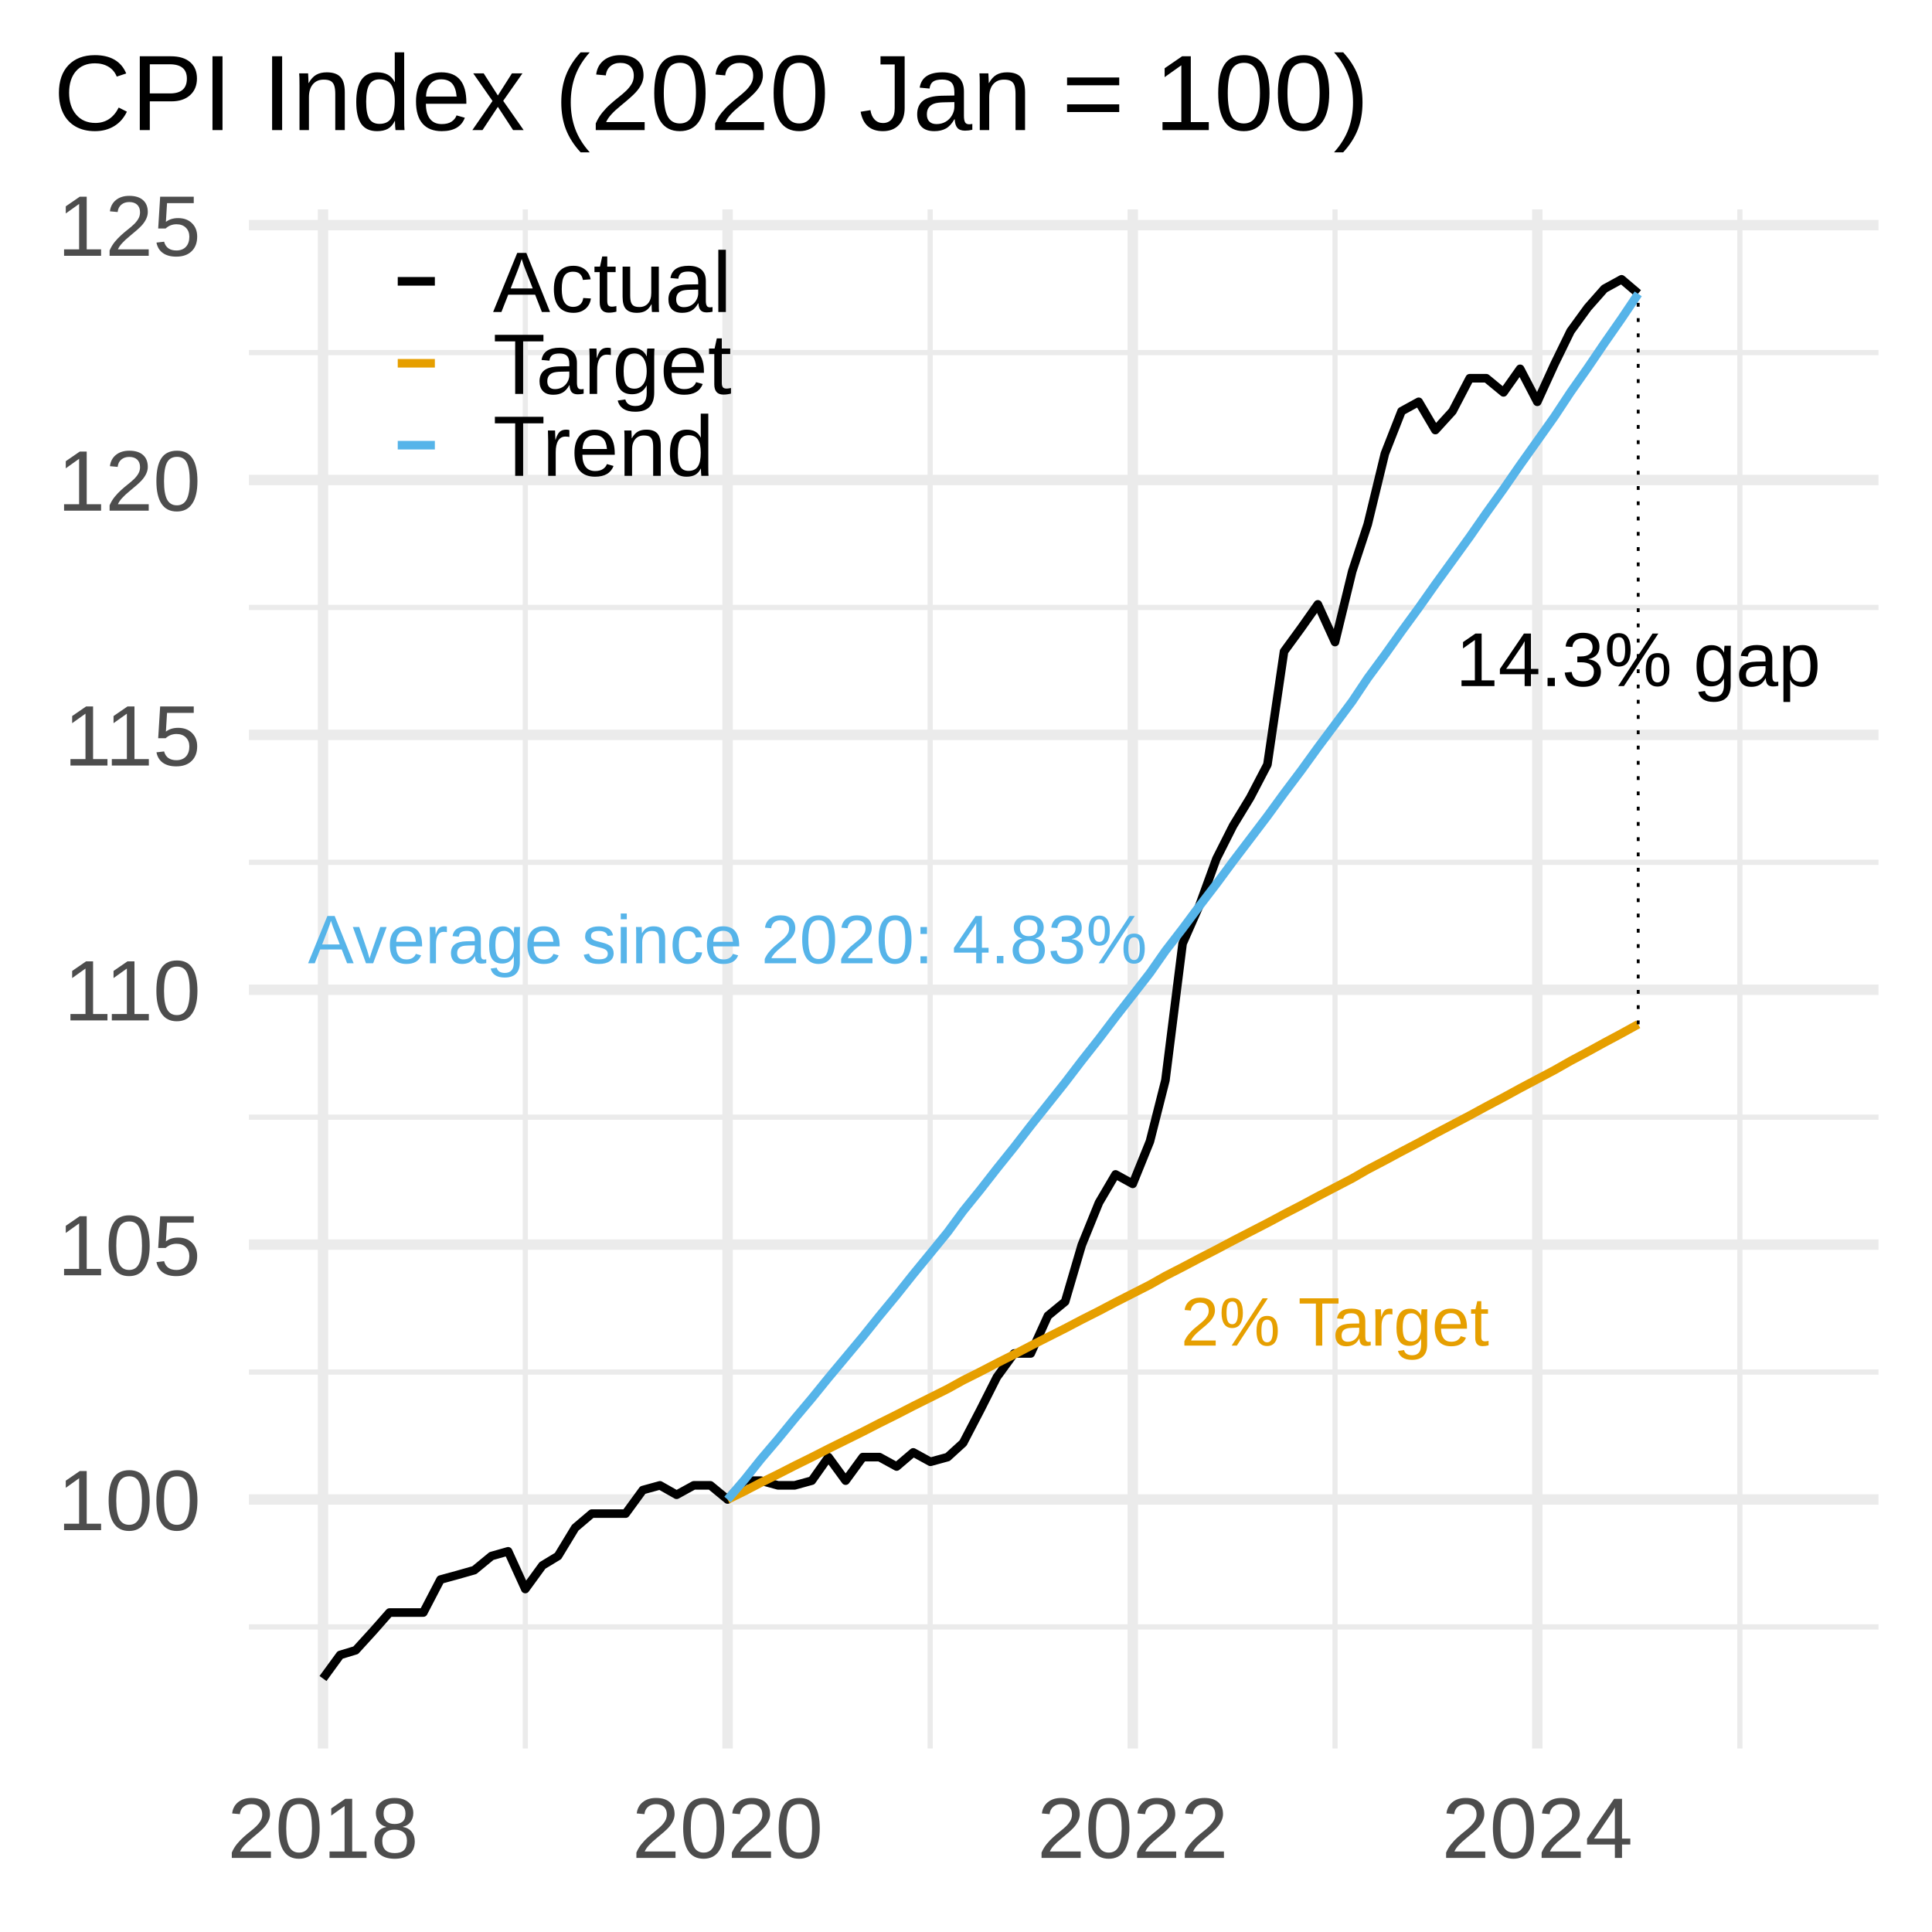
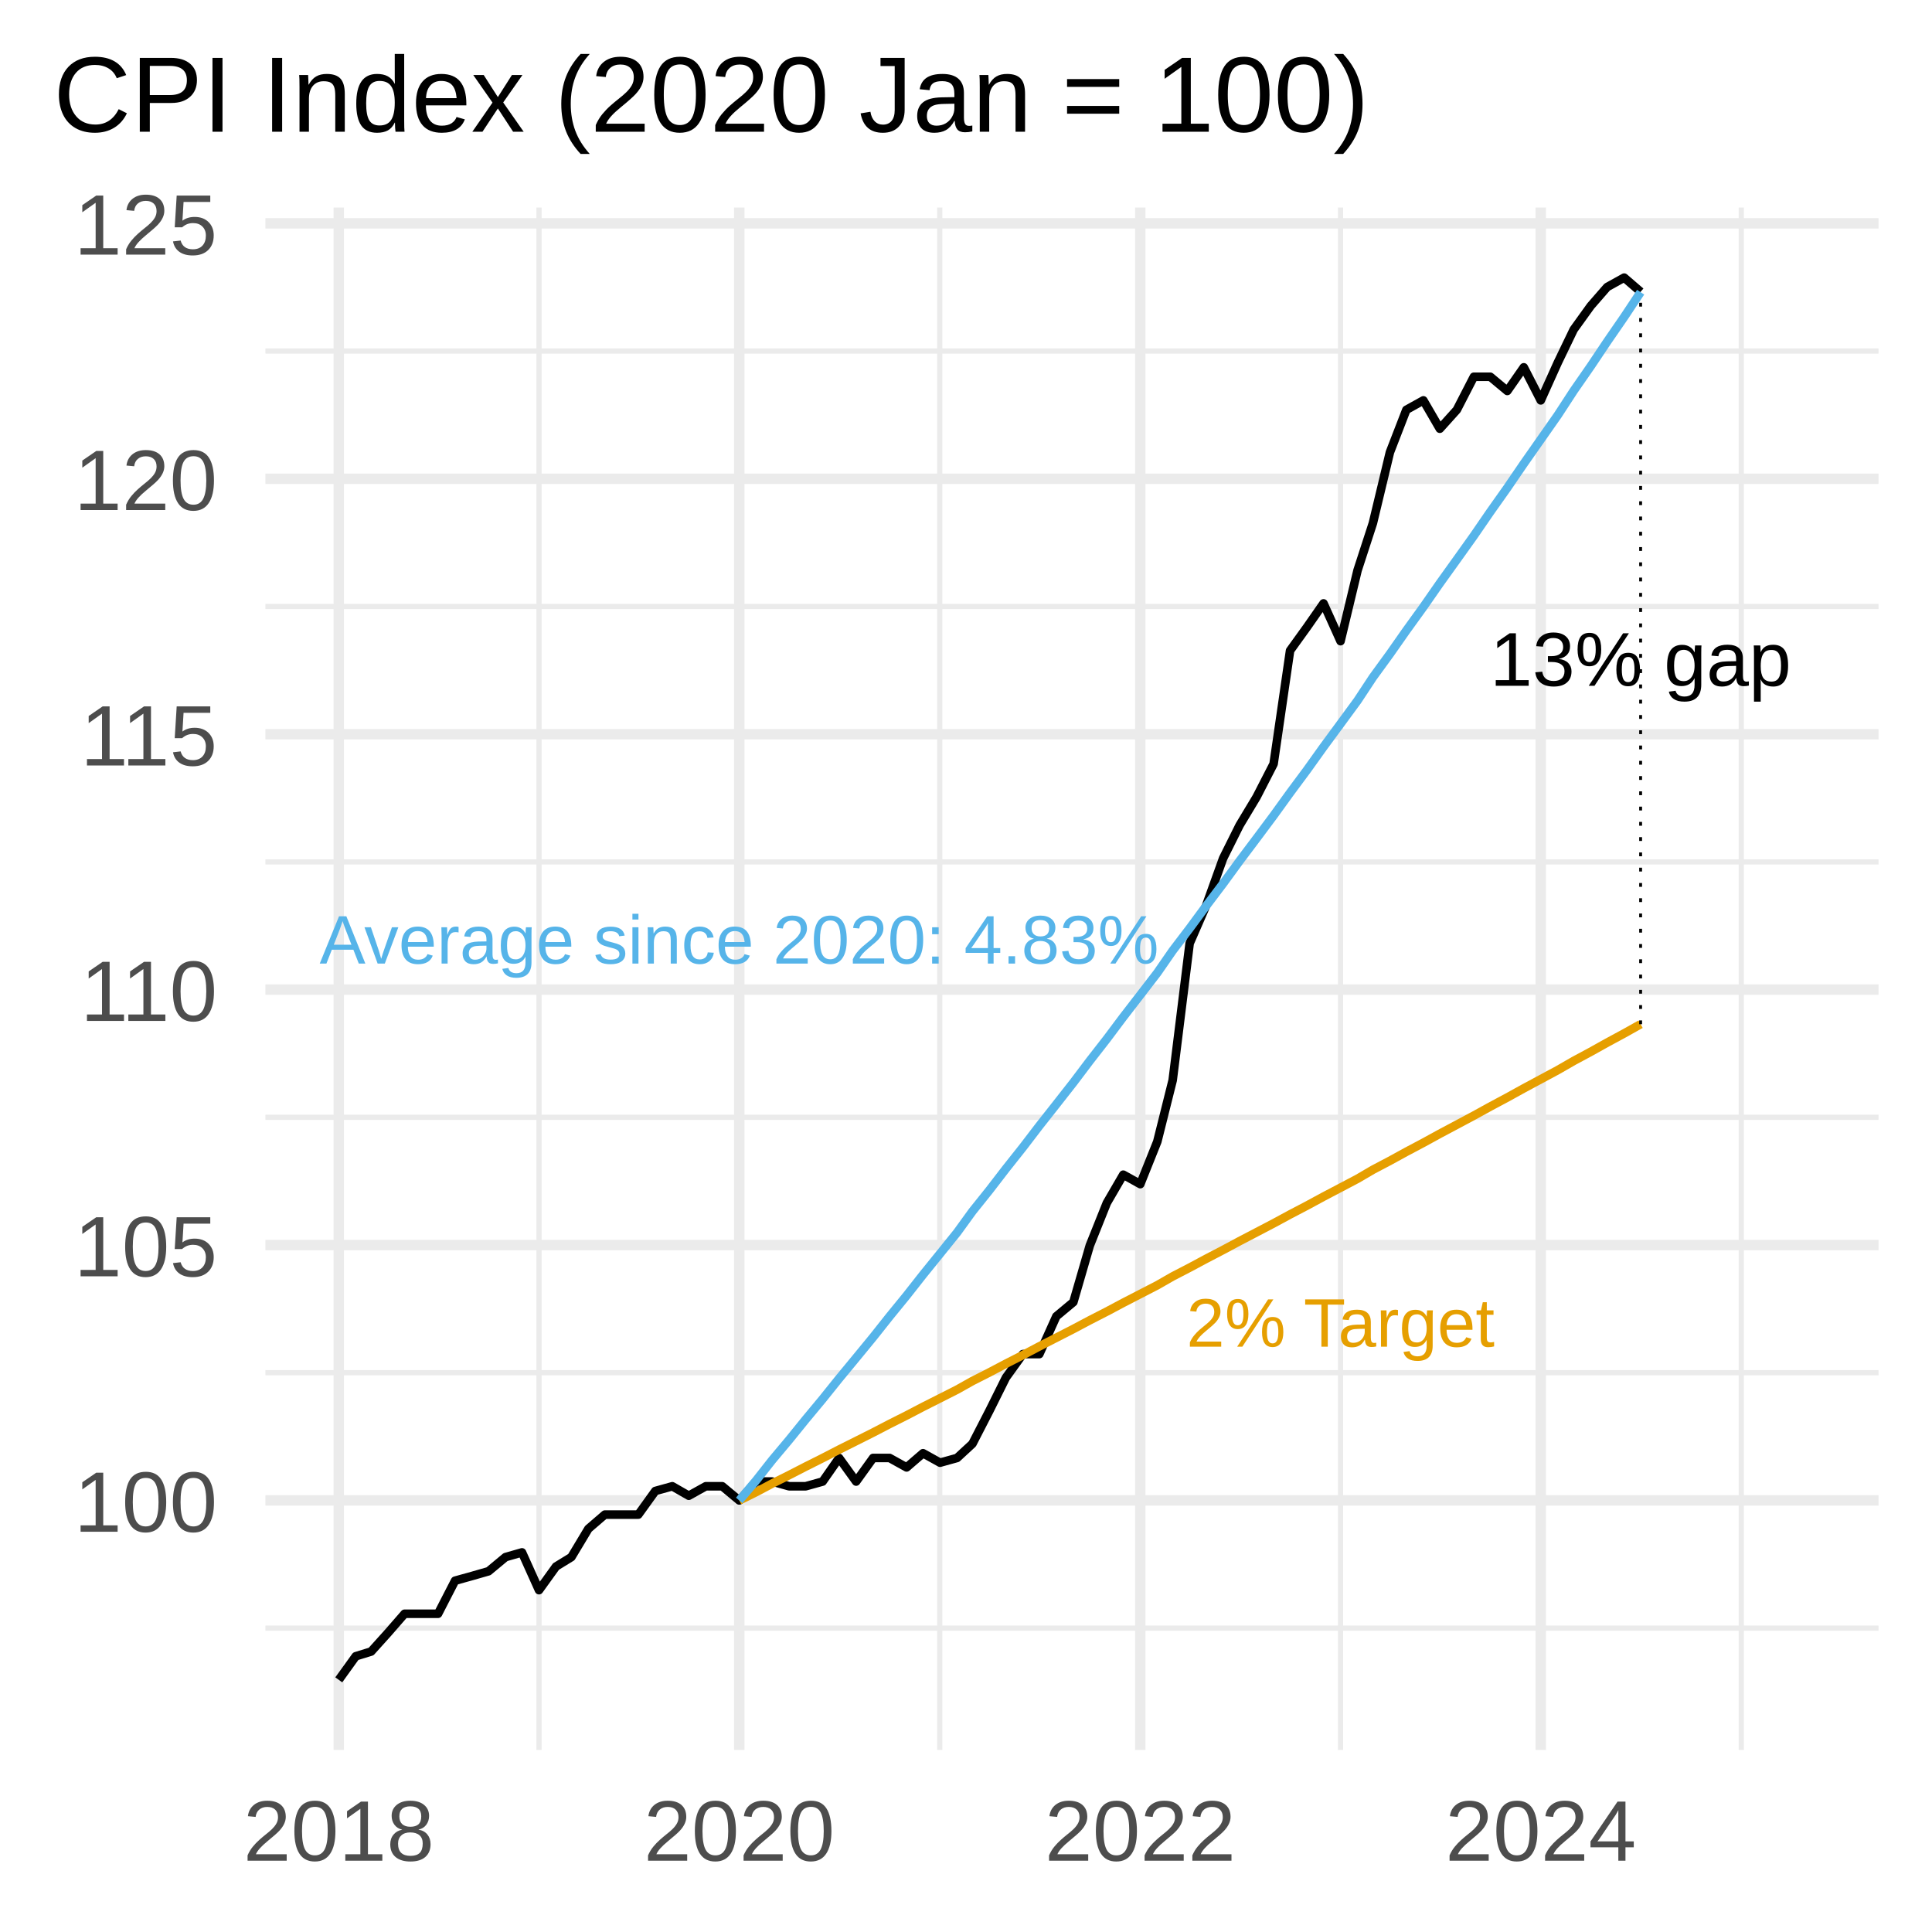
<svg xmlns="http://www.w3.org/2000/svg" class="svglite" width="720.00pt" height="720.00pt" viewBox="0 0 720.00 720.00">
  <defs>
    <style type="text/css">
    .svglite line, .svglite polyline, .svglite polygon, .svglite path, .svglite rect, .svglite circle {
      fill: none;
      stroke: #000000;
      stroke-linecap: round;
      stroke-linejoin: round;
      stroke-miterlimit: 10.00;
    }
    .svglite text {
      white-space: pre;
    }
  </style>
  </defs>
  <rect width="100%" height="100%" style="stroke: none; fill: #FFFFFF;" />
  <defs>
    <clipPath id="cpMC4wMHw3MjAuMDB8MC4wMHw3MjAuMDA=">
      <rect x="0.00" y="0.00" width="720.00" height="720.00" />
    </clipPath>
  </defs>
  <g clip-path="url(#cpMC4wMHw3MjAuMDB8MC4wMHw3MjAuMDA=)">
</g>
  <defs>
-     <clipPath id="cpOTIuNzd8NzAwLjA3fDc4LjAyfDY1MS42MQ==">
-       <rect x="92.77" y="78.02" width="607.31" height="573.59" />
+     <clipPath id="cpOTguOTJ8NzAwLjA3fDc3LjMzfDY1Mi4xNg==">
+       <rect x="98.92" y="77.33" width="601.15" height="574.83" />
    </clipPath>
  </defs>
-   <g clip-path="url(#cpOTIuNzd8NzAwLjA3fDc4LjAyfDY1MS42MQ==)">
-     <polyline points="92.77,606.31 700.07,606.31 " style="stroke-width: 1.94; stroke: #EBEBEB; stroke-linecap: butt;" />
-     <polyline points="92.77,511.33 700.07,511.33 " style="stroke-width: 1.94; stroke: #EBEBEB; stroke-linecap: butt;" />
-     <polyline points="92.77,416.34 700.07,416.34 " style="stroke-width: 1.94; stroke: #EBEBEB; stroke-linecap: butt;" />
-     <polyline points="92.77,321.36 700.07,321.36 " style="stroke-width: 1.94; stroke: #EBEBEB; stroke-linecap: butt;" />
-     <polyline points="92.77,226.37 700.07,226.37 " style="stroke-width: 1.94; stroke: #EBEBEB; stroke-linecap: butt;" />
-     <polyline points="92.77,131.39 700.07,131.39 " style="stroke-width: 1.94; stroke: #EBEBEB; stroke-linecap: butt;" />
-     <polyline points="195.76,651.61 195.76,78.02 " style="stroke-width: 1.94; stroke: #EBEBEB; stroke-linecap: butt;" />
-     <polyline points="346.64,651.61 346.64,78.02 " style="stroke-width: 1.94; stroke: #EBEBEB; stroke-linecap: butt;" />
-     <polyline points="497.52,651.61 497.52,78.02 " style="stroke-width: 1.94; stroke: #EBEBEB; stroke-linecap: butt;" />
-     <polyline points="648.41,651.61 648.41,78.02 " style="stroke-width: 1.94; stroke: #EBEBEB; stroke-linecap: butt;" />
-     <polyline points="92.77,558.82 700.07,558.82 " style="stroke-width: 3.88; stroke: #EBEBEB; stroke-linecap: butt;" />
-     <polyline points="92.77,463.83 700.07,463.83 " style="stroke-width: 3.88; stroke: #EBEBEB; stroke-linecap: butt;" />
-     <polyline points="92.77,368.85 700.07,368.85 " style="stroke-width: 3.88; stroke: #EBEBEB; stroke-linecap: butt;" />
-     <polyline points="92.77,273.87 700.07,273.87 " style="stroke-width: 3.88; stroke: #EBEBEB; stroke-linecap: butt;" />
-     <polyline points="92.77,178.88 700.07,178.88 " style="stroke-width: 3.88; stroke: #EBEBEB; stroke-linecap: butt;" />
-     <polyline points="92.77,83.90 700.07,83.90 " style="stroke-width: 3.88; stroke: #EBEBEB; stroke-linecap: butt;" />
-     <polyline points="120.37,651.61 120.37,78.02 " style="stroke-width: 3.88; stroke: #EBEBEB; stroke-linecap: butt;" />
-     <polyline points="271.15,651.61 271.15,78.02 " style="stroke-width: 3.88; stroke: #EBEBEB; stroke-linecap: butt;" />
-     <polyline points="422.14,651.61 422.14,78.02 " style="stroke-width: 3.88; stroke: #EBEBEB; stroke-linecap: butt;" />
-     <polyline points="572.91,651.61 572.91,78.02 " style="stroke-width: 3.88; stroke: #EBEBEB; stroke-linecap: butt;" />
-     <polyline points="120.37,625.53 126.77,616.76 132.56,615.00 138.96,607.98 145.16,600.95 151.56,600.95 157.76,600.95 164.16,588.66 170.56,586.91 176.76,585.15 183.16,579.89 189.36,578.13 195.76,592.18 202.16,583.40 207.95,579.89 214.35,569.35 220.55,564.08 226.95,564.08 233.14,564.08 239.55,555.31 245.95,553.55 252.15,557.06 258.55,553.55 264.75,553.55 271.15,558.82 277.55,551.79 283.54,551.79 289.95,553.55 296.14,553.55 302.54,551.79 308.74,543.02 315.14,551.79 321.55,543.02 327.74,543.02 334.15,546.53 340.34,541.26 346.75,544.77 353.15,543.02 358.93,537.75 365.33,525.46 371.53,513.17 377.93,504.39 384.13,504.39 390.53,490.35 396.94,485.08 403.13,464.01 409.54,448.21 415.73,437.67 422.14,441.19 428.54,425.38 434.32,402.56 440.72,351.64 446.92,337.60 453.32,320.04 459.52,307.75 465.92,297.22 472.33,284.93 478.52,242.79 484.93,234.01 491.12,225.23 497.52,239.28 503.93,212.94 509.71,195.39 516.11,169.05 522.31,153.25 528.71,149.74 534.91,160.27 541.31,153.25 547.72,140.96 553.91,140.96 560.31,146.23 566.51,137.45 572.91,149.74 579.32,135.69 585.31,123.40 591.71,114.62 597.91,107.60 604.31,104.09 610.51,109.36 " style="stroke-width: 3.20; stroke-linecap: butt;" />
-     <polyline points="271.15,558.82 277.55,555.68 283.54,552.54 289.95,549.39 296.14,546.23 302.54,543.07 308.74,539.91 315.14,536.74 321.55,533.57 327.74,530.39 334.15,527.20 340.34,524.01 346.75,520.81 353.15,517.61 358.93,514.41 365.33,511.20 371.53,507.98 377.93,504.76 384.13,501.53 390.53,498.30 396.94,495.06 403.13,491.81 409.54,488.57 415.73,485.31 422.14,482.05 428.54,478.79 434.32,475.52 440.72,472.24 446.92,468.96 453.32,465.67 459.52,462.38 465.92,459.08 472.33,455.78 478.52,452.47 484.93,449.16 491.12,445.84 497.52,442.51 503.93,439.18 509.71,435.85 516.11,432.50 522.31,429.16 528.71,425.81 534.91,422.45 541.31,419.08 547.72,415.71 553.91,412.34 560.31,408.96 566.51,405.57 572.91,402.18 579.32,398.79 585.31,395.38 591.71,391.97 597.91,388.56 604.31,385.14 610.51,381.72 " style="stroke-width: 3.20; stroke: #E69F00; stroke-linecap: butt;" />
-     <polyline points="271.15,558.82 277.55,551.33 283.54,543.82 289.95,536.28 296.14,528.71 302.54,521.11 308.74,513.47 315.14,505.81 321.55,498.12 327.74,490.40 334.15,482.64 340.34,474.86 346.75,467.05 353.15,459.20 358.93,451.33 365.33,443.42 371.53,435.48 377.93,427.51 384.13,419.51 390.53,411.48 396.94,403.42 403.13,395.32 409.54,387.19 415.73,379.04 422.14,370.84 428.54,362.62 434.32,354.36 440.72,346.08 446.92,337.75 453.32,329.40 459.52,321.01 465.92,312.59 472.33,304.14 478.52,295.65 484.93,287.13 491.12,278.58 497.52,269.99 503.93,261.37 509.71,252.72 516.11,244.03 522.31,235.31 528.71,226.55 534.91,217.76 541.31,208.93 547.72,200.07 553.91,191.17 560.31,182.24 566.51,173.27 572.91,164.27 579.32,155.23 585.31,146.16 591.71,137.05 597.91,127.91 604.31,118.73 610.51,109.51 " style="stroke-width: 3.20; stroke: #56B4E9; stroke-linecap: butt;" />
-     <text x="497.52" y="501.47" text-anchor="middle" style="font-size: 25.61px;fill: #E69F00; font-family: &quot;Arial&quot;;" textLength="121.13px" lengthAdjust="spacingAndGlyphs">2% Target</text>
-     <text x="271.15" y="358.99" text-anchor="middle" style="font-size: 25.61px;fill: #56B4E9; font-family: &quot;Arial&quot;;" textLength="317.71px" lengthAdjust="spacingAndGlyphs">Average since 2020: 4.83%</text>
-     <line x1="610.51" y1="381.72" x2="610.51" y2="109.36" style="stroke-width: 1.07; stroke-dasharray: 1.42,4.27; stroke-linecap: butt;" />
-     <text x="610.51" y="255.69" text-anchor="middle" style="font-size: 28.45px; font-family: &quot;Arial&quot;;" textLength="138.38px" lengthAdjust="spacingAndGlyphs">14.3% gap</text>
+   <g clip-path="url(#cpOTguOTJ8NzAwLjA3fDc3LjMzfDY1Mi4xNg==)">
+     <polyline points="98.92,606.77 700.07,606.77 " style="stroke-width: 1.94; stroke: #EBEBEB; stroke-linecap: butt;" />
+     <polyline points="98.92,511.58 700.07,511.58 " style="stroke-width: 1.94; stroke: #EBEBEB; stroke-linecap: butt;" />
+     <polyline points="98.92,416.39 700.07,416.39 " style="stroke-width: 1.94; stroke: #EBEBEB; stroke-linecap: butt;" />
+     <polyline points="98.92,321.20 700.07,321.20 " style="stroke-width: 1.94; stroke: #EBEBEB; stroke-linecap: butt;" />
+     <polyline points="98.92,226.01 700.07,226.01 " style="stroke-width: 1.94; stroke: #EBEBEB; stroke-linecap: butt;" />
+     <polyline points="98.92,130.82 700.07,130.82 " style="stroke-width: 1.94; stroke: #EBEBEB; stroke-linecap: butt;" />
+     <polyline points="200.87,652.16 200.87,77.33 " style="stroke-width: 1.94; stroke: #EBEBEB; stroke-linecap: butt;" />
+     <polyline points="350.22,652.16 350.22,77.33 " style="stroke-width: 1.94; stroke: #EBEBEB; stroke-linecap: butt;" />
+     <polyline points="499.58,652.16 499.58,77.33 " style="stroke-width: 1.94; stroke: #EBEBEB; stroke-linecap: butt;" />
+     <polyline points="648.93,652.16 648.93,77.33 " style="stroke-width: 1.94; stroke: #EBEBEB; stroke-linecap: butt;" />
+     <polyline points="98.92,559.17 700.07,559.17 " style="stroke-width: 3.88; stroke: #EBEBEB; stroke-linecap: butt;" />
+     <polyline points="98.92,463.98 700.07,463.98 " style="stroke-width: 3.88; stroke: #EBEBEB; stroke-linecap: butt;" />
+     <polyline points="98.92,368.79 700.07,368.79 " style="stroke-width: 3.88; stroke: #EBEBEB; stroke-linecap: butt;" />
+     <polyline points="98.92,273.61 700.07,273.61 " style="stroke-width: 3.88; stroke: #EBEBEB; stroke-linecap: butt;" />
+     <polyline points="98.92,178.42 700.07,178.42 " style="stroke-width: 3.88; stroke: #EBEBEB; stroke-linecap: butt;" />
+     <polyline points="98.92,83.23 700.07,83.23 " style="stroke-width: 3.88; stroke: #EBEBEB; stroke-linecap: butt;" />
+     <polyline points="126.25,652.16 126.25,77.33 " style="stroke-width: 3.88; stroke: #EBEBEB; stroke-linecap: butt;" />
+     <polyline points="275.50,652.16 275.50,77.33 " style="stroke-width: 3.88; stroke: #EBEBEB; stroke-linecap: butt;" />
+     <polyline points="424.95,652.16 424.95,77.33 " style="stroke-width: 3.88; stroke: #EBEBEB; stroke-linecap: butt;" />
+     <polyline points="574.20,652.16 574.20,77.33 " style="stroke-width: 3.88; stroke: #EBEBEB; stroke-linecap: butt;" />
+     <polyline points="126.25,626.03 132.58,617.24 138.31,615.48 144.65,608.44 150.78,601.40 157.12,601.40 163.25,601.40 169.59,589.08 175.93,587.32 182.06,585.56 188.40,580.29 194.53,578.53 200.87,592.60 207.21,583.80 212.93,580.29 219.27,569.73 225.41,564.45 231.74,564.45 237.88,564.45 244.22,555.65 250.55,553.89 256.69,557.41 263.03,553.89 269.16,553.89 275.50,559.17 281.84,552.13 287.76,552.13 294.10,553.89 300.24,553.89 306.57,552.13 312.71,543.34 319.05,552.13 325.38,543.34 331.52,543.34 337.86,546.86 343.99,541.58 350.33,545.10 356.67,543.34 362.39,538.06 368.73,525.74 374.86,513.42 381.20,504.63 387.33,504.63 393.67,490.55 400.01,485.27 406.14,464.16 412.48,448.32 418.61,437.77 424.95,441.29 431.29,425.45 437.02,402.58 443.35,351.55 449.49,337.48 455.82,319.88 461.96,307.56 468.30,297.01 474.63,284.69 480.77,242.46 487.11,233.66 493.24,224.87 499.58,238.94 505.92,212.55 511.64,194.96 517.98,168.56 524.11,152.73 530.45,149.21 536.58,159.77 542.92,152.73 549.26,140.41 555.39,140.41 561.73,145.69 567.87,136.89 574.20,149.21 580.54,135.13 586.47,122.82 592.81,114.02 598.94,106.98 605.28,103.46 611.41,108.74 " style="stroke-width: 3.20; stroke-linecap: butt;" />
+     <polyline points="275.50,559.17 281.84,556.03 287.76,552.88 294.10,549.72 300.24,546.56 306.57,543.39 312.71,540.22 319.05,537.05 325.38,533.87 331.52,530.68 337.86,527.49 343.99,524.29 350.33,521.09 356.67,517.88 362.39,514.67 368.73,511.45 374.86,508.22 381.20,504.99 387.33,501.76 393.67,498.52 400.01,495.27 406.14,492.02 412.48,488.77 418.61,485.51 424.95,482.24 431.29,478.97 437.02,475.69 443.35,472.41 449.49,469.12 455.82,465.82 461.96,462.53 468.30,459.22 474.63,455.91 480.77,452.59 487.11,449.27 493.24,445.95 499.58,442.62 505.92,439.28 511.64,435.93 517.98,432.59 524.11,429.23 530.45,425.87 536.58,422.51 542.92,419.14 549.26,415.76 555.39,412.38 561.73,408.99 567.87,405.60 574.20,402.20 580.54,398.79 586.47,395.38 592.81,391.97 598.94,388.55 605.28,385.12 611.41,381.69 " style="stroke-width: 3.20; stroke: #E69F00; stroke-linecap: butt;" />
+     <polyline points="275.50,559.17 281.84,551.67 287.76,544.14 294.10,536.58 300.24,529.00 306.57,521.38 312.71,513.73 319.05,506.05 325.38,498.34 331.52,490.60 337.86,482.83 343.99,475.03 350.33,467.20 356.67,459.34 362.39,451.45 368.73,443.53 374.86,435.57 381.20,427.58 387.33,419.57 393.67,411.52 400.01,403.44 406.14,395.32 412.48,387.18 418.61,379.00 424.95,370.79 431.29,362.55 437.02,354.28 443.35,345.97 449.49,337.63 455.82,329.26 461.96,320.85 468.30,312.42 474.63,303.94 480.77,295.44 487.11,286.90 493.24,278.33 499.58,269.72 505.92,261.08 511.64,252.41 517.98,243.70 524.11,234.96 530.45,226.18 536.58,217.37 542.92,208.53 549.26,199.65 555.39,190.73 561.73,181.78 567.87,172.79 574.20,163.77 580.54,154.72 586.47,145.62 592.81,136.49 598.94,127.33 605.28,118.13 611.41,108.89 " style="stroke-width: 3.20; stroke: #56B4E9; stroke-linecap: butt;" />
+     <text x="499.58" y="501.87" text-anchor="middle" style="font-size: 25.61px;fill: #E69F00; font-family: &quot;Liberation Sans&quot;;" textLength="127.94px" lengthAdjust="spacingAndGlyphs">2% Target</text>
+     <text x="275.50" y="359.09" text-anchor="middle" style="font-size: 25.61px;fill: #56B4E9; font-family: &quot;Liberation Sans&quot;;" textLength="351.10px" lengthAdjust="spacingAndGlyphs">Average since 2020: 4.83%</text>
+     <line x1="611.41" y1="381.69" x2="611.41" y2="108.74" style="stroke-width: 1.07; stroke-dasharray: 1.42,4.27; stroke-linecap: butt;" />
+     <text x="611.41" y="255.58" text-anchor="middle" style="font-size: 28.45px; font-family: &quot;Liberation Sans&quot;;" textLength="125.78px" lengthAdjust="spacingAndGlyphs">13% gap</text>
  </g>
  <g clip-path="url(#cpMC4wMHw3MjAuMDB8MC4wMHw3MjAuMDA=)">
-     <text x="74.83" y="570.24" text-anchor="end" style="font-size: 32.00px;fill: #4D4D4D; font-family: &quot;Arial&quot;;" textLength="54.91px" lengthAdjust="spacingAndGlyphs">100</text>
-     <text x="74.83" y="475.26" text-anchor="end" style="font-size: 32.00px;fill: #4D4D4D; font-family: &quot;Arial&quot;;" textLength="54.91px" lengthAdjust="spacingAndGlyphs">105</text>
-     <text x="74.83" y="380.28" text-anchor="end" style="font-size: 32.00px;fill: #4D4D4D; font-family: &quot;Arial&quot;;" textLength="54.91px" lengthAdjust="spacingAndGlyphs">110</text>
-     <text x="74.83" y="285.29" text-anchor="end" style="font-size: 32.00px;fill: #4D4D4D; font-family: &quot;Arial&quot;;" textLength="54.91px" lengthAdjust="spacingAndGlyphs">115</text>
-     <text x="74.83" y="190.31" text-anchor="end" style="font-size: 32.00px;fill: #4D4D4D; font-family: &quot;Arial&quot;;" textLength="54.91px" lengthAdjust="spacingAndGlyphs">120</text>
-     <text x="74.83" y="95.33" text-anchor="end" style="font-size: 32.00px;fill: #4D4D4D; font-family: &quot;Arial&quot;;" textLength="54.91px" lengthAdjust="spacingAndGlyphs">125</text>
-     <text x="120.37" y="692.39" text-anchor="middle" style="font-size: 32.00px;fill: #4D4D4D; font-family: &quot;Arial&quot;;" textLength="73.21px" lengthAdjust="spacingAndGlyphs">2018</text>
-     <text x="271.15" y="692.39" text-anchor="middle" style="font-size: 32.00px;fill: #4D4D4D; font-family: &quot;Arial&quot;;" textLength="73.21px" lengthAdjust="spacingAndGlyphs">2020</text>
-     <text x="422.14" y="692.39" text-anchor="middle" style="font-size: 32.00px;fill: #4D4D4D; font-family: &quot;Arial&quot;;" textLength="73.21px" lengthAdjust="spacingAndGlyphs">2022</text>
-     <text x="572.91" y="692.39" text-anchor="middle" style="font-size: 32.00px;fill: #4D4D4D; font-family: &quot;Arial&quot;;" textLength="73.21px" lengthAdjust="spacingAndGlyphs">2024</text>
-     <line x1="148.23" y1="104.84" x2="162.06" y2="104.84" style="stroke-width: 3.20; stroke-linecap: butt;" />
-     <line x1="148.23" y1="135.38" x2="162.06" y2="135.38" style="stroke-width: 3.20; stroke: #E69F00; stroke-linecap: butt;" />
-     <line x1="148.23" y1="165.91" x2="162.06" y2="165.91" style="stroke-width: 3.20; stroke: #56B4E9; stroke-linecap: butt;" />
-     <text x="183.71" y="116.27" style="font-size: 32.00px; font-family: &quot;Arial&quot;;" textLength="93.34px" lengthAdjust="spacingAndGlyphs">Actual</text>
-     <text x="183.71" y="146.80" style="font-size: 32.00px; font-family: &quot;Arial&quot;;" textLength="98.24px" lengthAdjust="spacingAndGlyphs">Target</text>
-     <text x="183.71" y="177.34" style="font-size: 32.00px; font-family: &quot;Arial&quot;;" textLength="88.52px" lengthAdjust="spacingAndGlyphs">Trend</text>
-     <text x="19.93" y="48.49" style="font-size: 40.00px; font-family: &quot;Arial&quot;;" textLength="486.76px" lengthAdjust="spacingAndGlyphs">CPI Index (2020 Jan = 100)</text>
+     <text x="80.99" y="570.84" text-anchor="end" style="font-size: 32.00px;fill: #4D4D4D; font-family: &quot;Liberation Sans&quot;;" textLength="61.06px" lengthAdjust="spacingAndGlyphs">100</text>
+     <text x="80.99" y="475.65" text-anchor="end" style="font-size: 32.00px;fill: #4D4D4D; font-family: &quot;Liberation Sans&quot;;" textLength="61.06px" lengthAdjust="spacingAndGlyphs">105</text>
+     <text x="80.99" y="380.46" text-anchor="end" style="font-size: 32.00px;fill: #4D4D4D; font-family: &quot;Liberation Sans&quot;;" textLength="61.06px" lengthAdjust="spacingAndGlyphs">110</text>
+     <text x="80.99" y="285.27" text-anchor="end" style="font-size: 32.00px;fill: #4D4D4D; font-family: &quot;Liberation Sans&quot;;" textLength="61.06px" lengthAdjust="spacingAndGlyphs">115</text>
+     <text x="80.99" y="190.08" text-anchor="end" style="font-size: 32.00px;fill: #4D4D4D; font-family: &quot;Liberation Sans&quot;;" textLength="61.06px" lengthAdjust="spacingAndGlyphs">120</text>
+     <text x="80.99" y="94.89" text-anchor="end" style="font-size: 32.00px;fill: #4D4D4D; font-family: &quot;Liberation Sans&quot;;" textLength="61.06px" lengthAdjust="spacingAndGlyphs">125</text>
+     <text x="126.25" y="693.42" text-anchor="middle" style="font-size: 32.00px;fill: #4D4D4D; font-family: &quot;Liberation Sans&quot;;" textLength="81.42px" lengthAdjust="spacingAndGlyphs">2018</text>
+     <text x="275.50" y="693.42" text-anchor="middle" style="font-size: 32.00px;fill: #4D4D4D; font-family: &quot;Liberation Sans&quot;;" textLength="81.42px" lengthAdjust="spacingAndGlyphs">2020</text>
+     <text x="424.95" y="693.42" text-anchor="middle" style="font-size: 32.00px;fill: #4D4D4D; font-family: &quot;Liberation Sans&quot;;" textLength="81.42px" lengthAdjust="spacingAndGlyphs">2022</text>
+     <text x="574.20" y="693.42" text-anchor="middle" style="font-size: 32.00px;fill: #4D4D4D; font-family: &quot;Liberation Sans&quot;;" textLength="81.42px" lengthAdjust="spacingAndGlyphs">2024</text>
+     <text x="19.93" y="49.09" style="font-size: 40.00px; font-family: &quot;Liberation Sans&quot;;" textLength="542.12px" lengthAdjust="spacingAndGlyphs">CPI Index (2020 Jan = 100)</text>
  </g>
</svg>
